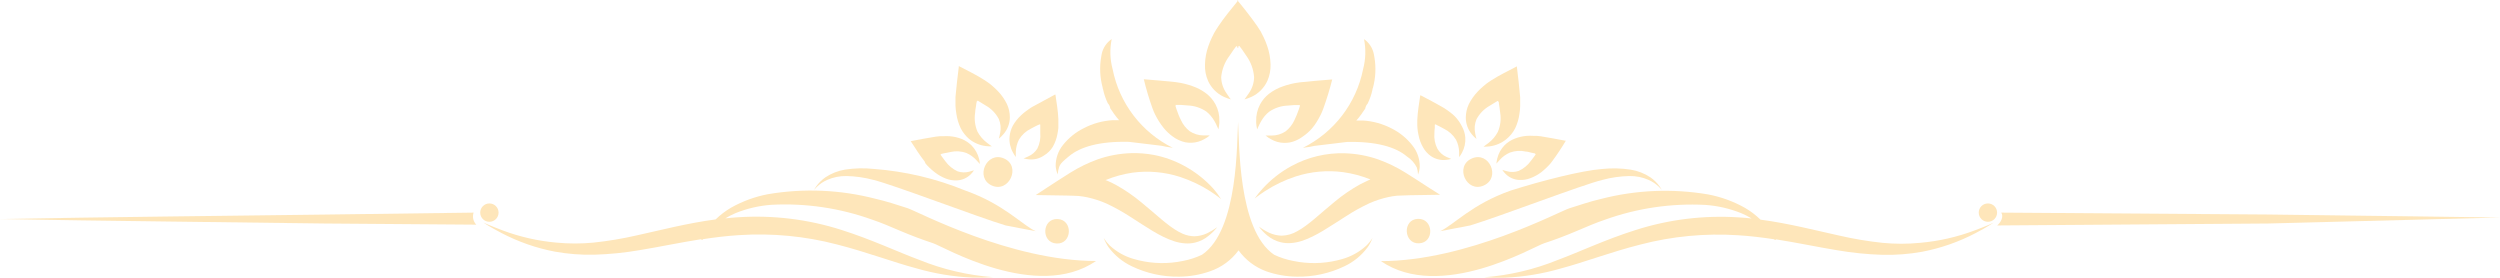
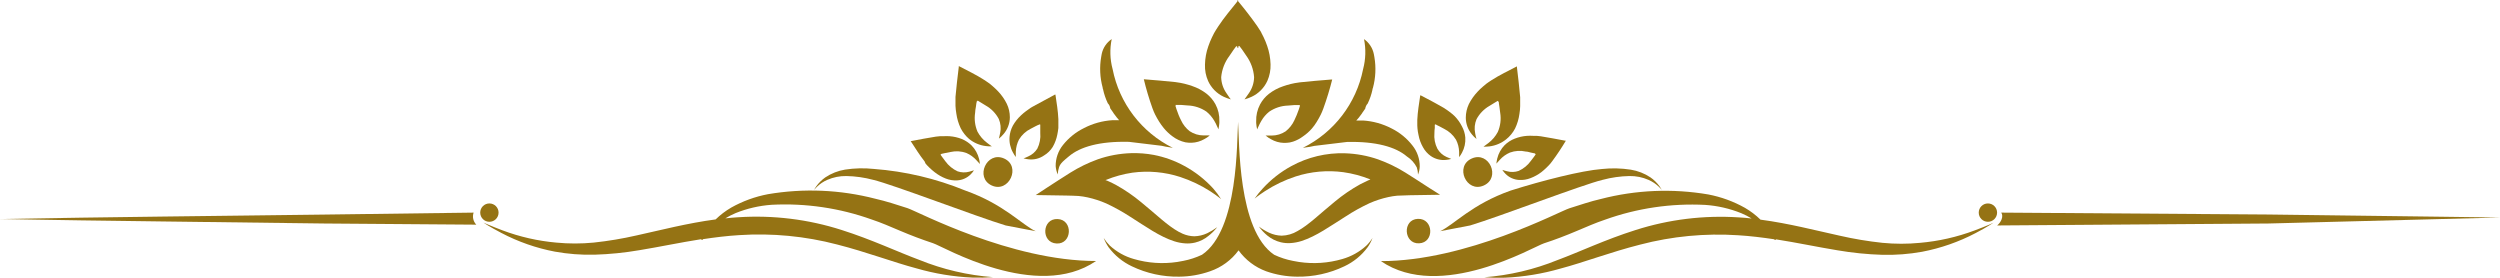
<svg xmlns="http://www.w3.org/2000/svg" viewBox="0 0 408.72 45.39">
  <defs>
-     <style>.cls-1{fill:#fee6ba;}</style>
+     <style>.cls-1{fill:#957314;}</style>
  </defs>
  <g id="Layer_2" data-name="Layer 2">
    <g id="Layer_1-2" data-name="Layer 1">
      <path class="cls-1" d="M408.72,35.56l-11.39-.15-26.49-.34-43.66-.31c.43.64-.06,1.61-.67,2.1l44.33-.32Z" />
      <path class="cls-1" d="M77.43,34.76,53,35.08c-17.66.24-35.32.39-53,.73,17.66.33,35.32.48,53,.73l24.87.19A1.93,1.93,0,0,1,77.43,34.76Z" />
      <path class="cls-1" d="M188.41,17.69l.22.56c.08.16.18.4.21.46a5.7,5.7,0,0,0,.32.6,12.54,12.54,0,0,0,.71,1.12c.13.17.26.35.4.52a7.87,7.87,0,0,0,1.39,1.32,5.46,5.46,0,0,0,2.15,1,5.15,5.15,0,0,0,1,.07,4.52,4.52,0,0,0,2.09-.6l.39-.23a3.43,3.43,0,0,0,.48-.37h0a4.44,4.44,0,0,1-.59,0,2.8,2.8,0,0,1-.41,0,4.07,4.07,0,0,1-2.27-.69,4.74,4.74,0,0,1-1.42-1.8c-.14-.26-.26-.54-.39-.85s-.23-.62-.35-.95l-.16-.51c0-.12,0-.08,0-.1v0a.06.06,0,0,1,.05,0h0s0,0,0-.08,0,0,.1,0h.28l.55,0,1,.08a5.79,5.79,0,0,1,3.07,1,5.45,5.45,0,0,1,1.28,1.49c.1.17.18.33.26.47.28.58.42.94.43.94h0v0l0,0h0a7.84,7.84,0,0,0,.15-1.05,2.53,2.53,0,0,0,0-.28,5.41,5.41,0,0,0-.63-2.75,5.59,5.59,0,0,0-1.5-1.77,8,8,0,0,0-2.3-1.22c-.42-.15-.84-.27-1.27-.38l-.65-.14a8.24,8.24,0,0,0-.83-.13c-1.61-.18-3.36-.31-5.14-.46H187A46.26,46.26,0,0,0,188.41,17.69Z" />
      <path class="cls-1" d="M206,17.08a5.51,5.51,0,0,0-.63,2.75c0,.1,0,.19,0,.28a6.72,6.72,0,0,0,.16,1.05h0v0h0s.14-.36.43-.94c.07-.14.16-.3.26-.47a5.28,5.28,0,0,1,1.28-1.49,5.76,5.76,0,0,1,3.07-1l1-.08.56,0h.27c.09,0,.14,0,.11,0s0,.09,0,.08h0a.06.06,0,0,1,0,0l0,0s0,0,0,.1l-.16.51c-.12.33-.23.65-.36.95s-.25.59-.38.85a4.94,4.94,0,0,1-1.42,1.8,4.09,4.09,0,0,1-2.27.69,2.93,2.93,0,0,1-.42,0,4.63,4.63,0,0,1-.59,0h0a4.14,4.14,0,0,0,.49.37l.39.23a4.44,4.44,0,0,0,2.08.6,5.3,5.3,0,0,0,1-.07l.54-.14a5.72,5.72,0,0,0,1.6-.84A7.54,7.54,0,0,0,214.49,21l.41-.52a12.47,12.47,0,0,0,.7-1.12,5.7,5.7,0,0,0,.32-.6l.21-.46.22-.56A49,49,0,0,0,217.8,13h-.15c-1.78.15-3.52.28-5.13.46-.49.06-.59.08-.84.13l-.65.14c-.43.11-.85.23-1.27.38a7.85,7.85,0,0,0-2.29,1.22A5.5,5.5,0,0,0,206,17.08Z" />
      <path class="cls-1" d="M232,39.78c2.56-.11,2.38-4.09-.19-4S229.47,39.9,232,39.78Z" />
      <path class="cls-1" d="M143.1,32.49a41.93,41.93,0,0,0-17.56-.74,19.84,19.84,0,0,0-6,2.19A13.17,13.17,0,0,0,117,35.87c-4.67.62-9,1.76-12.93,2.62a59.7,59.7,0,0,1-7,1.17,31.71,31.71,0,0,1-6.15,0,33.51,33.51,0,0,1-8.77-2c-2-.75-3.11-1.28-3.12-1.27s1,.68,2.93,1.69a31.46,31.46,0,0,0,8.76,3.06,32,32,0,0,0,6.47.5,52.72,52.72,0,0,0,7.36-.74c3.24-.53,6.62-1.25,10.12-1.8l0,.11.19,0,.07-.11c1.94-.29,3.91-.54,5.92-.66a50.25,50.25,0,0,1,16,1.53c4.86,1.24,9.18,2.9,13,3.91a39.05,39.05,0,0,0,9.12,1.5,30.57,30.57,0,0,0,3.38-.07,40.05,40.05,0,0,1-12.05-2.82c-3.59-1.33-7.75-3.32-12.73-4.9a45.67,45.67,0,0,0-16.89-2.07q-1,.06-2.1.18a13.19,13.19,0,0,1,1.68-.86,19.34,19.34,0,0,1,5.9-1.36,42.08,42.08,0,0,1,16.37,2.41c1.54.51,3,1.15,4.7,1.87s3.43,1.38,5.31,2c1.65.52,16.92,9.58,26.65,2.91-14,0-29.14-8.09-30.82-8.64S144.78,32.87,143.1,32.49Z" />
      <path class="cls-1" d="M133.57,30.53a5.66,5.66,0,0,1,1.67-1.12,7.49,7.49,0,0,1,3.13-.63,18.33,18.33,0,0,1,4.38.62c3.28.78,16.85,6,21.67,7.46l4.9.94c-2.29-1.07-5.15-4.4-11.54-6.66a49.12,49.12,0,0,0-14.91-3.52,18.16,18.16,0,0,0-4.72.11A8.17,8.17,0,0,0,134.93,29a6.32,6.32,0,0,0-1.48,1.46,5.82,5.82,0,0,0-.38.59A6.89,6.89,0,0,1,133.57,30.53Z" />
      <path class="cls-1" d="M156.35,18.57a8.18,8.18,0,0,0,.71,2.39,5.81,5.81,0,0,0,1.38,1.76,5.4,5.4,0,0,0,2.72,1.16,7.22,7.22,0,0,0,1,.05s-.31-.2-.8-.59a5.6,5.6,0,0,1-1.55-1.81,5.66,5.66,0,0,1-.39-3.09c0-.32.07-.63.13-1l.07-.52a2,2,0,0,1,.08-.37.06.06,0,0,1,.08,0s0,0,0-.08l0,0s0,0,.1,0l.44.27c.3.17.58.34.83.51a5.42,5.42,0,0,1,2.14,2.2,3.85,3.85,0,0,1,.23,2.27c-.11.6-.23.95-.22.95a5.11,5.11,0,0,0,.73-.71,4.24,4.24,0,0,0,1.07-2.79,5.09,5.09,0,0,0-.5-2.2,8.29,8.29,0,0,0-1.39-2c-.29-.31-.6-.6-.92-.88s-.33-.29-.5-.42l-.4-.28-.48-.32c-1.32-.85-2.71-1.51-4.16-2.27l0,.14c-.21,1.69-.4,3.36-.54,4.91,0,.47,0,.56,0,.8s0,.43,0,.65A10.53,10.53,0,0,0,156.35,18.57Z" />
      <path class="cls-1" d="M165.61,24.94a6.3,6.3,0,0,0,.46.73,7.88,7.88,0,0,1,0-.85,4.86,4.86,0,0,1,.52-2,4.65,4.65,0,0,1,1.94-1.78c.24-.14.49-.27.76-.4l.41-.2c.11,0,.34-.18.29-.13s0,.06,0,.06a.07.07,0,0,1,.08,0h0s0,0,0,.09l0,.43c0,.29,0,.57,0,.84a4.75,4.75,0,0,1-.48,2.57,3.29,3.29,0,0,1-1.48,1.27,6.35,6.35,0,0,1-.77.32,4.3,4.3,0,0,0,.86.16,3.67,3.67,0,0,0,2.48-.63A4.2,4.2,0,0,0,172.12,24a6.58,6.58,0,0,0,.74-2c.07-.35.13-.71.17-1.07,0-.18,0-.37,0-.55s0-.27,0-.42l0-.49c-.06-1.34-.28-2.64-.48-4l-.09,0c-1.28.7-2.55,1.38-3.69,2a4.42,4.42,0,0,0-.58.38c-.15.1-.31.21-.45.32a9.3,9.3,0,0,0-.83.7,7,7,0,0,0-1.32,1.67,4.76,4.76,0,0,0-.54,1.83A4.47,4.47,0,0,0,165.61,24.94Z" />
      <path class="cls-1" d="M151.31,26.73l.27.31.39.39a10.67,10.67,0,0,0,.82.71,7.16,7.16,0,0,0,1.83,1.05,4.34,4.34,0,0,0,1.87.3,3.38,3.38,0,0,0,2.22-1,3.73,3.73,0,0,0,.52-.65,6.64,6.64,0,0,1-.77.23,3.23,3.23,0,0,1-1.91-.06,5.12,5.12,0,0,1-2-1.65c-.16-.22-.34-.44-.5-.67l-.26-.36c-.06-.09,0-.06,0-.08h0c0-.05.06,0,.06,0a.06.06,0,0,1,0-.06c-.06,0,.19-.06.31-.09l.42-.09c.28-.07.55-.12.81-.16a4.61,4.61,0,0,1,2.6.16,4.75,4.75,0,0,1,1.65,1.19c.37.38.56.63.56.62a5.27,5.27,0,0,0-.13-.83,4.82,4.82,0,0,0-1.22-2.2,5,5,0,0,0-1.6-1.06,6.72,6.72,0,0,0-2-.46,7.53,7.53,0,0,0-1.06,0l-.53,0-.67.07c-1.28.2-2.65.46-4,.72l-.11,0c.76,1.16,1.45,2.28,2.28,3.33Z" />
      <path class="cls-1" d="M164.15,25.91c-2.85-1.26-4.81,3.15-2,4.42S167,27.17,164.15,25.91Z" />
      <path class="cls-1" d="M172.91,35.81c-2.57-.12-2.75,3.86-.18,4S175.47,35.92,172.91,35.81Z" />
      <path class="cls-1" d="M172.93,28.52a4.38,4.38,0,0,1,.21-1.17c.21-.68.87-1.17,1.61-1.79,1.83-1.55,5-2.49,9.82-2.37l5.31.64.72.15,1.14.19a18.31,18.31,0,0,1-9.84-12.86,10.66,10.66,0,0,1-.15-4.92,3.9,3.9,0,0,0-1.63,2.42,3,3,0,0,0-.09.5,11.54,11.54,0,0,0,.24,5c0,.09,0,.18.07.26l0,0a.07.07,0,0,0,0,.05,10.41,10.41,0,0,0,.77,2.26,1.4,1.4,0,0,1,.4.83h0l.45.64.11.18a4,4,0,0,0,.31.41,1.61,1.61,0,0,0,.18.24c.13.17.26.32.4.47-.36,0-.72,0-1.08,0a11.68,11.68,0,0,0-4.68,1.3,10,10,0,0,0-3.42,2.76,5.42,5.42,0,0,0-1.19,3.45A4.23,4.23,0,0,0,172.93,28.52Z" />
      <path class="cls-1" d="M198.32,30.79a18,18,0,0,0-4.67-3.65,17.24,17.24,0,0,0-5-1.81,17.41,17.41,0,0,0-3.74-.29,18.33,18.33,0,0,0-5.42,1A23.67,23.67,0,0,0,175,28.22c-1.3.81-2.53,1.62-3.94,2.53l-1.73,1.14,5,.08c.81,0,1.36.05,2,.07a11.82,11.82,0,0,1,1.48.23,16.5,16.5,0,0,1,3.07,1,32.45,32.45,0,0,1,3.92,2.18c2.49,1.57,4.79,3.24,7.19,4a7.47,7.47,0,0,0,1.77.34,5.31,5.31,0,0,0,1.62-.13,5.43,5.43,0,0,0,2.21-1.11A8.9,8.9,0,0,0,199,37.14a10.08,10.08,0,0,1-1.66,1,5.26,5.26,0,0,1-2.07.49,5,5,0,0,1-1.92-.42,5.91,5.91,0,0,1-.67-.33c-1.82-1-3.71-2.87-6.11-4.82a26.65,26.65,0,0,0-4.13-2.83c-.39-.21-.81-.41-1.23-.6l-.32-.14-.09,0h0v0s0,0,0,0h0s-.08,0,0-.07a18.8,18.8,0,0,1,4.34-1.19,17.66,17.66,0,0,1,7.8.7,21.59,21.59,0,0,1,5,2.39c1.12.74,1.7,1.24,1.7,1.23h0A14.07,14.07,0,0,0,198.32,30.79Z" />
      <path class="cls-1" d="M200.06,15.82a8.21,8.21,0,0,0,1.17.43h0s-.29-.34-.71-1a4.71,4.71,0,0,1-.87-2.64A6.84,6.84,0,0,1,201,9.13c.21-.32.44-.65.68-1l.38-.51c.08-.1.07-.08.08-.08h0a.09.09,0,0,1,.07.07v0a.08.08,0,0,1,.07,0v.26h0l0,0v0h0l.08-.12.09.12h0v0h0V7.57a.08.08,0,0,1,.07,0,0,0,0,0,0,0,0v0a.07.07,0,0,1,.07-.07h0s0,0,.08.08l.39.51c.24.34.47.67.68,1a6.82,6.82,0,0,1,1.29,3.52,4.71,4.71,0,0,1-.86,2.64c-.42.62-.72,1-.71,1h0a7.28,7.28,0,0,0,1.17-.43,5.28,5.28,0,0,0,2.57-2.6,6.19,6.19,0,0,0,.52-2.71,9.91,9.91,0,0,0-.55-3c-.17-.48-.37-1-.59-1.44l-.36-.7c0-.08-.19-.34-.3-.52l-.38-.59c-1-1.42-2-2.71-3.13-4.07V0h0V0h0l-.09.11L202.3,0h0V0l0,0h0V.23c-1.1,1.36-2.18,2.65-3.12,4.07l-.38.59c-.12.18-.27.44-.31.52s-.24.46-.35.7a13.62,13.62,0,0,0-.59,1.44,9.61,9.61,0,0,0-.55,3,6.05,6.05,0,0,0,.52,2.71A5.27,5.27,0,0,0,200.06,15.82Z" />
      <path class="cls-1" d="M214.16,24l.73-.15,5.31-.64c4.77-.12,8,.82,9.81,2.37a4.6,4.6,0,0,1,1.62,1.79,4.1,4.1,0,0,1,.2,1.17,3.88,3.88,0,0,0,.28-1.3,5.42,5.42,0,0,0-1.19-3.45A9.93,9.93,0,0,0,227.51,21a11.73,11.73,0,0,0-4.68-1.3c-.36,0-.73,0-1.09,0,.14-.15.27-.3.41-.47l.18-.24.31-.41.11-.18.45-.64h0a1.53,1.53,0,0,1,.4-.83,10,10,0,0,0,.78-2.26.43.43,0,0,0,0-.05v0c0-.08.05-.17.08-.26a11.69,11.69,0,0,0,.24-5,3,3,0,0,0-.09-.5A3.94,3.94,0,0,0,223,6.39a10.8,10.8,0,0,1-.15,4.92A18.34,18.34,0,0,1,213,24.17Z" />
      <path class="cls-1" d="M313.91,39.7a31.71,31.71,0,0,1-6.15,0,59.21,59.21,0,0,1-7-1.17c-3.94-.86-8.26-2-12.94-2.62a13.08,13.08,0,0,0-2.54-1.93,19.84,19.84,0,0,0-6-2.19,41.93,41.93,0,0,0-17.56.74c-1.68.38-3.48,1-5.14,1.52s-16.82,8.64-30.82,8.64c9.73,6.67,25-2.39,26.66-2.91,1.88-.61,3.63-1.29,5.31-2s3.16-1.36,4.69-1.87a42.1,42.1,0,0,1,16.37-2.41,19.27,19.27,0,0,1,5.9,1.36,12.55,12.55,0,0,1,1.68.86q-1-.12-2.1-.18a45.62,45.62,0,0,0-16.88,2.07c-5,1.58-9.14,3.57-12.74,4.9a40,40,0,0,1-12,2.82,30.72,30.72,0,0,0,3.38.07,39.05,39.05,0,0,0,9.12-1.5c3.78-1,8.11-2.67,13-3.91a50.28,50.28,0,0,1,16-1.53c2,.12,4,.37,5.93.66l.06.11.2,0a.37.37,0,0,1-.05-.11c3.5.55,6.87,1.27,10.11,1.8a52.86,52.86,0,0,0,7.37.74,32.07,32.07,0,0,0,6.47-.5,31.58,31.58,0,0,0,8.76-3.06c1.93-1,2.91-1.7,2.92-1.69s-1.09.52-3.11,1.27A33.7,33.7,0,0,1,313.91,39.7Z" />
      <path class="cls-1" d="M235.44,37.8l4.91-.94c4.81-1.45,18.39-6.68,21.67-7.46a18.25,18.25,0,0,1,4.37-.62,7.45,7.45,0,0,1,3.13.63,5.88,5.88,0,0,1,1.68,1.12,5.37,5.37,0,0,1,.49.51,5.82,5.82,0,0,0-.38-.59A6.12,6.12,0,0,0,269.83,29a8.12,8.12,0,0,0-3.21-1.26,18.16,18.16,0,0,0-4.72-.11c-3.33.26-9.72,1.88-14.91,3.52C240.6,33.4,237.74,36.73,235.44,37.8Z" />
      <path class="cls-1" d="M241.39,22.72a6.54,6.54,0,0,1-.22-.95,3.84,3.84,0,0,1,.22-2.27,5.48,5.48,0,0,1,2.14-2.2c.26-.17.54-.34.83-.51l.45-.27c.11-.06.08,0,.1,0l0,0a.07.07,0,0,1,0,.08s0,0,.07,0,.05.22.08.37l.08.52c.05.35.09.66.13,1a5.56,5.56,0,0,1-.4,3.09,5.58,5.58,0,0,1-1.54,1.81c-.5.39-.81.58-.8.59a7.07,7.07,0,0,0,1-.05,5.4,5.4,0,0,0,2.72-1.16A5.52,5.52,0,0,0,247.7,21a7.89,7.89,0,0,0,.71-2.39,8.81,8.81,0,0,0,.12-1.26c0-.22,0-.43,0-.65a8,8,0,0,0,0-.8c-.13-1.55-.33-3.22-.53-4.91l0-.14c-1.45.76-2.85,1.42-4.17,2.27l-.48.32a4.21,4.21,0,0,0-.39.28,5,5,0,0,0-.5.42,9.62,9.62,0,0,0-.92.88,8.62,8.62,0,0,0-1.4,2,5.24,5.24,0,0,0-.5,2.2A4.29,4.29,0,0,0,240.66,22,4.53,4.53,0,0,0,241.39,22.72Z" />
      <path class="cls-1" d="M231.74,21a7.69,7.69,0,0,0,.17,1.07,6.3,6.3,0,0,0,.73,2,4.2,4.2,0,0,0,1.28,1.44,3.68,3.68,0,0,0,2.49.63,4.06,4.06,0,0,0,.85-.16,7.28,7.28,0,0,1-.77-.32A3.27,3.27,0,0,1,235,24.32a4.66,4.66,0,0,1-.49-2.57q0-.41.06-.84l0-.43c0-.11,0-.07,0-.09h0a.05.05,0,0,1,.07,0s0,0,0-.06.18.08.29.13l.41.2c.27.13.51.26.75.4a4.75,4.75,0,0,1,1.95,1.78,4.68,4.68,0,0,1,.51,2,7.88,7.88,0,0,1,0,.85,4.39,4.39,0,0,0,.47-.73,4.56,4.56,0,0,0,.54-2.47,4.61,4.61,0,0,0-.55-1.83A6.75,6.75,0,0,0,237.83,19a8.07,8.07,0,0,0-.83-.7l-.44-.32a6.54,6.54,0,0,0-.58-.38c-1.15-.66-2.41-1.34-3.69-2l-.1,0c-.2,1.38-.42,2.68-.48,4v.91C231.71,20.59,231.73,20.78,231.74,21Z" />
      <path class="cls-1" d="M246,23.72a4.73,4.73,0,0,0-1.22,2.2,6.6,6.6,0,0,0-.14.83s.2-.24.56-.62a4.7,4.7,0,0,1,1.66-1.19,4.61,4.61,0,0,1,2.6-.16c.26,0,.52.09.8.16l.43.09c.12,0,.36.09.3.09a0,0,0,0,1,0,.06s0,0,.06,0h0s0,0,0,.08l-.25.36-.51.67a5,5,0,0,1-2,1.65,3.19,3.19,0,0,1-1.9.06,6.51,6.51,0,0,1-.78-.23,3.73,3.73,0,0,0,.52.65,3.39,3.39,0,0,0,2.23,1,4.39,4.39,0,0,0,1.87-.3A7.16,7.16,0,0,0,252,28.14a10.55,10.55,0,0,0,.81-.71q.21-.2.39-.39l.28-.31.3-.39A39.82,39.82,0,0,0,256,23l-.11,0c-1.38-.26-2.75-.52-4-.72l-.66-.07-.53,0a7.67,7.67,0,0,0-1.07,0,6.72,6.72,0,0,0-2,.46A4.91,4.91,0,0,0,246,23.72Z" />
      <path class="cls-1" d="M242.57,30.33c2.85-1.27.9-5.68-1.95-4.42S239.73,31.59,242.57,30.33Z" />
      <path class="cls-1" d="M233.71,30.75c-1.41-.91-2.64-1.72-3.94-2.53a23.38,23.38,0,0,0-4.46-2.16,18.27,18.27,0,0,0-5.41-1,17.14,17.14,0,0,0-8.79,2.1,17.91,17.91,0,0,0-4.66,3.65,15.11,15.11,0,0,0-1.34,1.66h0s.58-.49,1.71-1.23a21.49,21.49,0,0,1,5-2.39,17.69,17.69,0,0,1,7.8-.7A18.66,18.66,0,0,1,224,29.32c0,.07,0,.07,0,.07h0s0,0,0,0v0h0l-.08,0-.32.14q-.65.29-1.23.6a26.76,26.76,0,0,0-4.14,2.83c-2.4,1.95-4.28,3.83-6.11,4.82a5.27,5.27,0,0,1-2.58.75,5.21,5.21,0,0,1-2.07-.49,9.53,9.53,0,0,1-1.66-1,8,8,0,0,0,1.37,1.46,5.48,5.48,0,0,0,2.22,1.11,5.31,5.31,0,0,0,1.62.13,7.67,7.67,0,0,0,1.77-.34c2.4-.77,4.7-2.44,7.19-4a31,31,0,0,1,3.92-2.18,16.21,16.21,0,0,1,3.07-1,11.65,11.65,0,0,1,1.47-.23c.67,0,1.21-.06,2-.07l5-.08Z" />
      <path class="cls-1" d="M219.45,42.35a16.56,16.56,0,0,1-7.07.48q-.51-.07-1-.18a12.82,12.82,0,0,1-3.07-1c-6-4.05-5.67-18.63-5.9-21.72v-.23h0a.34.34,0,0,1,0,.1.34.34,0,0,0,0-.1h0v.23c-.22,3.09.12,17.67-5.9,21.72a12.89,12.89,0,0,1-3.06,1l-1,.18a16.5,16.5,0,0,1-7.06-.48,9.65,9.65,0,0,1-3.95-2.2,7,7,0,0,1-1-1.25,7.33,7.33,0,0,0,.79,1.51,10.17,10.17,0,0,0,3.82,3.13,17.28,17.28,0,0,0,7.73,1.69,15.54,15.54,0,0,0,5.05-.88,9.63,9.63,0,0,0,4.66-3.42A9.67,9.67,0,0,0,207,44.35a15.54,15.54,0,0,0,5.05.88,17.25,17.25,0,0,0,7.73-1.69,10,10,0,0,0,3.82-3.13,6.21,6.21,0,0,0,.79-1.51,6.56,6.56,0,0,1-1,1.25A9.79,9.79,0,0,1,219.45,42.35Z" />
      <path class="cls-1" d="M325,33.26a1.5,1.5,0,1,0,1.5,1.5A1.5,1.5,0,0,0,325,33.26Z" />
      <path class="cls-1" d="M81.51,34.76a1.5,1.5,0,1,0-1.5,1.5A1.5,1.5,0,0,0,81.51,34.76Z" />
    </g>
  </g>
</svg>
